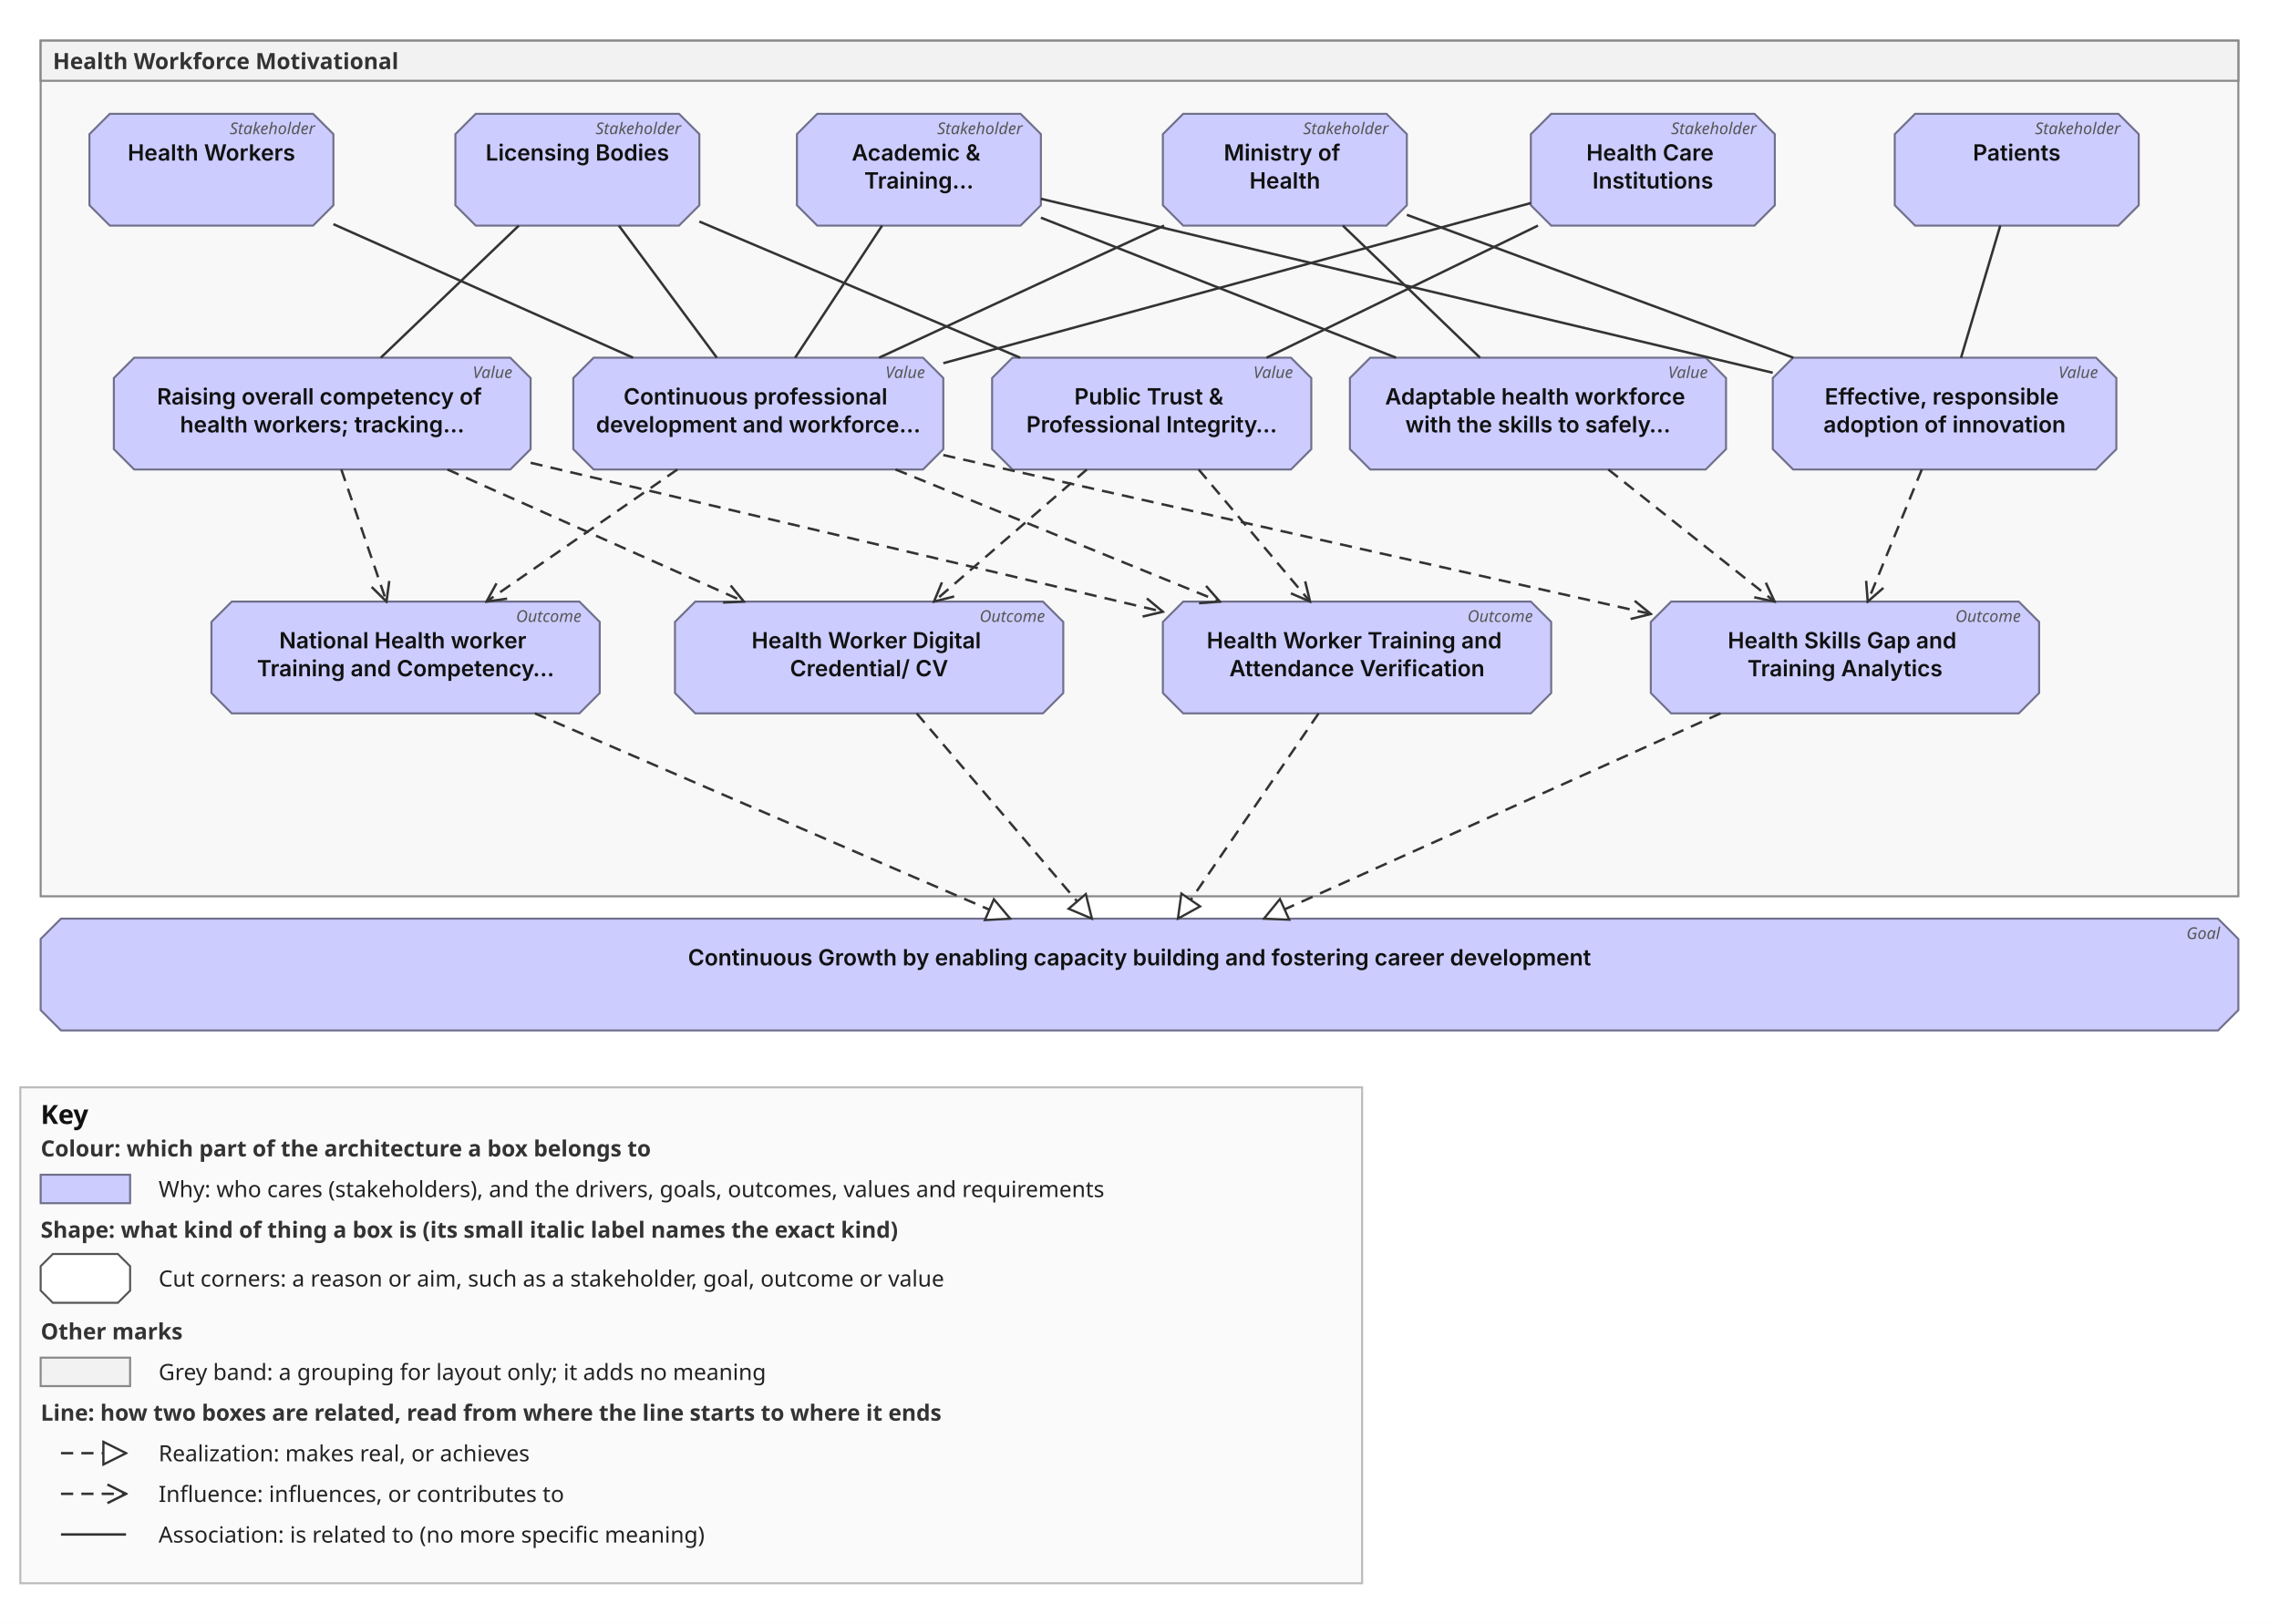
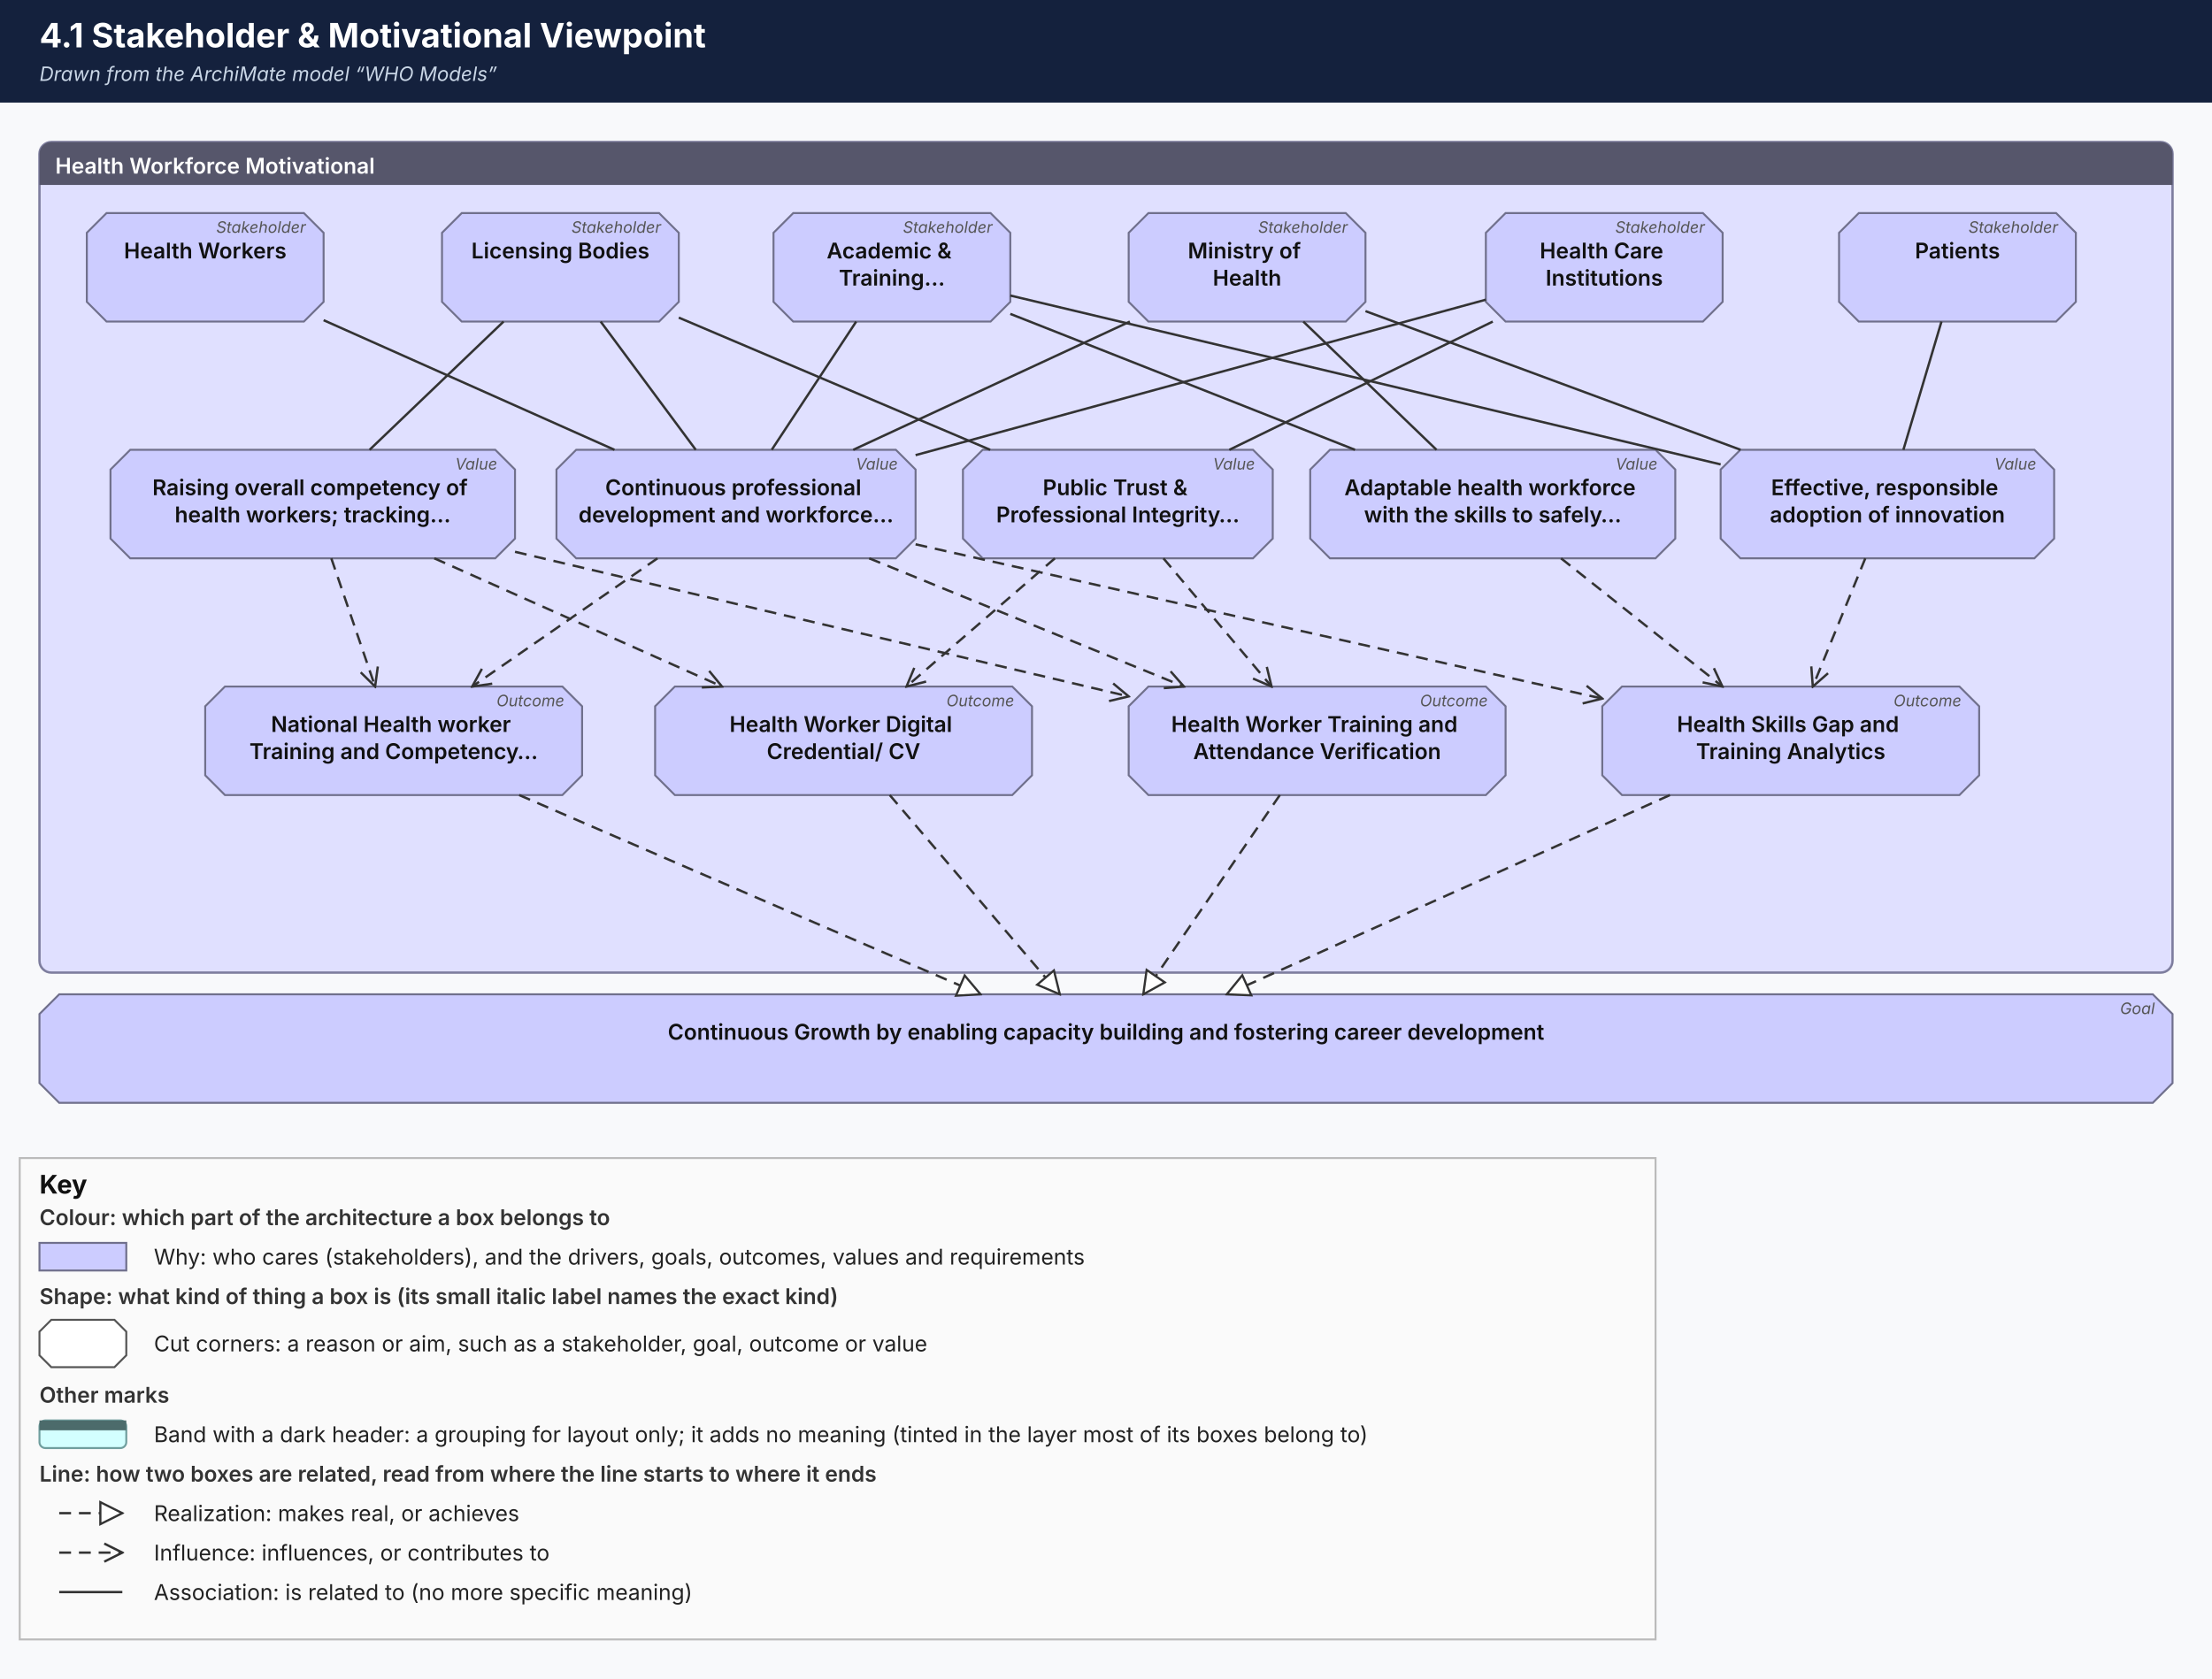
- <svg xmlns="http://www.w3.org/2000/svg" viewBox="115 76 1121 799" width="1121" height="799" role="img" aria-labelledby="av-title">
+ <svg xmlns="http://www.w3.org/2000/svg" viewBox="115 24 1121 851" width="1121" height="851" role="img" aria-labelledby="av-title">
  <style>
- .av-name{font:600 11px system-ui,-apple-system,"Segoe UI",sans-serif;fill:#111}
- .av-type{font:italic 8px system-ui,sans-serif;fill:#555}
- .av-group{font:600 11px system-ui,sans-serif;fill:#333}
- .av-note{font:10px system-ui,sans-serif;fill:#222}
- .av-key{font:11px system-ui,sans-serif;fill:#222}
- .av-keyh{font:600 11px system-ui,sans-serif;fill:#333}
- .av-keyt{font:700 13px system-ui,sans-serif;fill:#111}
- .av-rel{font:9px system-ui,sans-serif;fill:#333;paint-order:stroke;stroke:#fff;stroke-width:3px}
+ .av-name{font:600 11px Inter, "Segoe UI", system-ui, -apple-system, Helvetica, Arial, sans-serif;fill:#111}
+ .av-type{font:italic 8px Inter, "Segoe UI", system-ui, -apple-system, Helvetica, Arial, sans-serif;fill:#555}
+ .av-group{font:600 11px Inter, "Segoe UI", system-ui, -apple-system, Helvetica, Arial, sans-serif;fill:#333}
+ .av-note{font:10px Inter, "Segoe UI", system-ui, -apple-system, Helvetica, Arial, sans-serif;fill:#222}
+ .av-key{font:11px Inter, "Segoe UI", system-ui, -apple-system, Helvetica, Arial, sans-serif;fill:#222}
+ .av-keyh{font:600 11px Inter, "Segoe UI", system-ui, -apple-system, Helvetica, Arial, sans-serif;fill:#333}
+ .av-keyt{font:700 13px Inter, "Segoe UI", system-ui, -apple-system, Helvetica, Arial, sans-serif;fill:#111}
+ .av-rel{font:9px Inter, "Segoe UI", system-ui, -apple-system, Helvetica, Arial, sans-serif;fill:#333;paint-order:stroke;stroke:#fff;stroke-width:3px}
a:hover rect,a:hover polygon,a:focus rect,a:focus polygon{stroke:#06c;stroke-width:2.5}
</style>
  <defs>
    <marker id="arrow-open" viewBox="0 0 12 12" refX="11" refY="6" markerWidth="11" markerHeight="11" orient="auto-start-reverse" markerUnits="userSpaceOnUse">
      <path d="M1 1 L11 6 L1 11" fill="none" stroke="#333" stroke-width="1.3" />
    </marker>
    <marker id="arrow-filled" viewBox="0 0 12 12" refX="11" refY="6" markerWidth="11" markerHeight="11" orient="auto-start-reverse" markerUnits="userSpaceOnUse">
      <path d="M1 1 L11 6 L1 11 Z" fill="#333" />
    </marker>
    <marker id="arrow-small" viewBox="0 0 10 10" refX="9" refY="5" markerWidth="8" markerHeight="8" orient="auto-start-reverse" markerUnits="userSpaceOnUse">
      <path d="M1 1 L9 5 L1 9" fill="none" stroke="#333" stroke-width="1.2" />
    </marker>
    <marker id="triangle-hollow" viewBox="0 0 14 14" refX="13" refY="7" markerWidth="13" markerHeight="13" orient="auto-start-reverse" markerUnits="userSpaceOnUse">
      <path d="M1 1 L13 7 L1 13 Z" fill="#fff" stroke="#333" stroke-width="1.2" />
    </marker>
    <marker id="diamond-filled" viewBox="0 0 16 10" refX="1" refY="5" markerWidth="16" markerHeight="10" orient="auto-start-reverse" markerUnits="userSpaceOnUse">
      <path d="M1 5 L8 1 L15 5 L8 9 Z" fill="#333" />
    </marker>
    <marker id="diamond-hollow" viewBox="0 0 16 10" refX="1" refY="5" markerWidth="16" markerHeight="10" orient="auto-start-reverse" markerUnits="userSpaceOnUse">
      <path d="M1 5 L8 1 L15 5 L8 9 Z" fill="#fff" stroke="#333" stroke-width="1.2" />
    </marker>
    <marker id="dot" viewBox="0 0 8 8" refX="4" refY="4" markerWidth="7" markerHeight="7" orient="auto" markerUnits="userSpaceOnUse">
      <circle cx="4" cy="4" r="3.2" fill="#333" />
    </marker>
    <pattern id="missing" width="8" height="8" patternUnits="userSpaceOnUse" patternTransform="rotate(45)">
      <rect width="8" height="8" fill="#fff" />
      <line x1="0" y1="0" x2="0" y2="8" stroke="#d33" stroke-width="2" />
    </pattern>
  </defs>
-   <rect x="115" y="76" width="1121" height="799" fill="#fff" />
+   <rect x="115" y="24" width="1121" height="851" fill="#f8f9fb" />
+   <rect x="115" y="24" width="1121" height="52" fill="#14213d" />
+   <text x="135" y="48" style="font:700 17px Inter, &quot;Segoe UI&quot;, system-ui, -apple-system, Helvetica, Arial, sans-serif;fill:#fff">4.1 Stakeholder &amp; Motivational Viewpoint</text>
+   <text x="135" y="65" style="font:italic 10px Inter, &quot;Segoe UI&quot;, system-ui, -apple-system, Helvetica, Arial, sans-serif;fill:#c9d6e6">Drawn from the ArchiMate model “WHO Models”</text>
  <g class="av-g">
-     <rect x="135" y="96" width="1081" height="421" fill="#f2f2f2" fill-opacity=".55" stroke="#888" />
-     <rect x="135" y="96" width="1081" height="19.75" fill="#f2f2f2" stroke="#888" />
-     <text class="av-group" x="141" y="110">Health Workforce Motivational</text>
+     <rect x="135" y="96" width="1081" height="421" rx="6" fill="#e0e0ff" stroke="#7e7e9e" stroke-width="1.2" />
+     <path d="M135 102 a6 6 0 0 1 6 -6 h1069 a6 6 0 0 1 6 6 v15.75 h-1081 z" fill="#56566b" />
+     <text class="av-group" x="143" y="112" style="fill:#fff">Health Workforce Motivational</text>
  </g>
  <a href="../../../en/dpi-h-ra/archimate/0.2.0-draft.1/elements/health-workers-72c2/" target="_top">
    <polygon points="169,132 269,132 279,142 279,177 269,187 169,187 159,177 159,142" fill="#ccccff" stroke="#70708c" stroke-width="1" />
    <text class="av-type" x="270" y="142" text-anchor="end">Stakeholder</text>
    <text class="av-name" x="219" y="155" text-anchor="middle">
      <tspan x="219" dy="0">Health Workers</tspan>
    </text>
  </a>
  <a href="../../../en/dpi-h-ra/archimate/0.2.0-draft.1/elements/health-worker-digital-credential-cv/" target="_top">
    <polygon points="457,372 628,372 638,382 638,417 628,427 457,427 447,417 447,382" fill="#ccccff" stroke="#70708c" stroke-width="1" />
    <text class="av-type" x="629" y="382" text-anchor="end">Outcome</text>
    <text class="av-name" x="542.5" y="395" text-anchor="middle">
      <tspan x="542.5" dy="0">Health Worker Digital</tspan>
      <tspan x="542.5" dy="13.75">Credential/ CV</tspan>
    </text>
  </a>
  <a href="../../../en/dpi-h-ra/archimate/0.2.0-draft.1/elements/licensing-bodies-684f/" target="_top">
    <polygon points="349,132 449,132 459,142 459,177 449,187 349,187 339,177 339,142" fill="#ccccff" stroke="#70708c" stroke-width="1" />
    <text class="av-type" x="450" y="142" text-anchor="end">Stakeholder</text>
    <text class="av-name" x="399" y="155" text-anchor="middle">
      <tspan x="399" dy="0">Licensing Bodies</tspan>
    </text>
  </a>
  <a href="../../../en/dpi-h-ra/archimate/0.2.0-draft.1/elements/academic-training-institutions-3f4c/" target="_top">
    <polygon points="517,132 617,132 627,142 627,177 617,187 517,187 507,177 507,142" fill="#ccccff" stroke="#70708c" stroke-width="1" />
    <text class="av-type" x="618" y="142" text-anchor="end">Stakeholder</text>
    <text class="av-name" x="567" y="155" text-anchor="middle">
      <tspan x="567" dy="0">Academic &amp;</tspan>
      <tspan x="567" dy="13.75">Training…</tspan>
    </text>
  </a>
  <a href="../../../en/dpi-h-ra/archimate/0.2.0-draft.1/elements/ministry-of-health-8779/" target="_top">
    <polygon points="697,132 797,132 807,142 807,177 797,187 697,187 687,177 687,142" fill="#ccccff" stroke="#70708c" stroke-width="1" />
    <text class="av-type" x="798" y="142" text-anchor="end">Stakeholder</text>
    <text class="av-name" x="747" y="155" text-anchor="middle">
      <tspan x="747" dy="0">Ministry of</tspan>
      <tspan x="747" dy="13.75">Health</tspan>
    </text>
  </a>
  <a href="../../../en/dpi-h-ra/archimate/0.2.0-draft.1/elements/health-care-institutions/" target="_top">
    <polygon points="878,132 978,132 988,142 988,177 978,187 878,187 868,177 868,142" fill="#ccccff" stroke="#70708c" stroke-width="1" />
    <text class="av-type" x="979" y="142" text-anchor="end">Stakeholder</text>
    <text class="av-name" x="928" y="155" text-anchor="middle">
      <tspan x="928" dy="0">Health Care</tspan>
      <tspan x="928" dy="13.75">Institutions</tspan>
    </text>
  </a>
  <a href="../../../en/dpi-h-ra/archimate/0.2.0-draft.1/elements/patients/" target="_top">
    <polygon points="1057,132 1157,132 1167,142 1167,177 1157,187 1057,187 1047,177 1047,142" fill="#ccccff" stroke="#70708c" stroke-width="1" />
    <text class="av-type" x="1158" y="142" text-anchor="end">Stakeholder</text>
    <text class="av-name" x="1107" y="155" text-anchor="middle">
      <tspan x="1107" dy="0">Patients</tspan>
    </text>
  </a>
  <a href="../../../en/dpi-h-ra/archimate/0.2.0-draft.1/elements/public-trust-professional-integrity-verification/" target="_top">
    <polygon points="613,252 750,252 760,262 760,297 750,307 613,307 603,297 603,262" fill="#ccccff" stroke="#70708c" stroke-width="1" />
    <text class="av-type" x="751" y="262" text-anchor="end">Value</text>
    <text class="av-name" x="681.5" y="275" text-anchor="middle">
      <tspan x="681.5" dy="0">Public Trust &amp;</tspan>
      <tspan x="681.5" dy="13.75">Professional Integrity…</tspan>
    </text>
  </a>
  <a href="../../../en/dpi-h-ra/archimate/0.2.0-draft.1/elements/national-health-worker-training-and-competency-framework/" target="_top">
    <polygon points="229,372 400,372 410,382 410,417 400,427 229,427 219,417 219,382" fill="#ccccff" stroke="#70708c" stroke-width="1" />
    <text class="av-type" x="401" y="382" text-anchor="end">Outcome</text>
    <text class="av-name" x="314.5" y="395" text-anchor="middle">
      <tspan x="314.5" dy="0">National Health worker</tspan>
      <tspan x="314.5" dy="13.75">Training and Competency…</tspan>
    </text>
  </a>
  <a href="../../../en/dpi-h-ra/archimate/0.2.0-draft.1/elements/health-worker-training-and-attendance-verification/" target="_top">
    <polygon points="697,372 868,372 878,382 878,417 868,427 697,427 687,417 687,382" fill="#ccccff" stroke="#70708c" stroke-width="1" />
    <text class="av-type" x="869" y="382" text-anchor="end">Outcome</text>
    <text class="av-name" x="782.5" y="395" text-anchor="middle">
      <tspan x="782.5" dy="0">Health Worker Training and</tspan>
      <tspan x="782.5" dy="13.75">Attendance Verification</tspan>
    </text>
  </a>
  <a href="../../../en/dpi-h-ra/archimate/0.2.0-draft.1/elements/health-skills-gap-and-training-analytics/" target="_top">
    <polygon points="937,372 1108,372 1118,382 1118,417 1108,427 937,427 927,417 927,382" fill="#ccccff" stroke="#70708c" stroke-width="1" />
    <text class="av-type" x="1109" y="382" text-anchor="end">Outcome</text>
    <text class="av-name" x="1022.5" y="395" text-anchor="middle">
      <tspan x="1022.5" dy="0">Health Skills Gap and</tspan>
      <tspan x="1022.5" dy="13.75">Training Analytics</tspan>
    </text>
  </a>
  <a href="../../../en/dpi-h-ra/archimate/0.2.0-draft.1/elements/effective-responsible-adoption-of-innovation/" target="_top">
    <polygon points="997,252 1146,252 1156,262 1156,297 1146,307 997,307 987,297 987,262" fill="#ccccff" stroke="#70708c" stroke-width="1" />
    <text class="av-type" x="1147" y="262" text-anchor="end">Value</text>
    <text class="av-name" x="1071.5" y="275" text-anchor="middle">
      <tspan x="1071.5" dy="0">Effective, responsible</tspan>
      <tspan x="1071.5" dy="13.75">adoption of innovation</tspan>
    </text>
  </a>
  <a href="../../../en/dpi-h-ra/archimate/0.2.0-draft.1/elements/continuous-professional-development-and-workforce/" target="_top">
    <polygon points="407,252 569,252 579,262 579,297 569,307 407,307 397,297 397,262" fill="#ccccff" stroke="#70708c" stroke-width="1" />
    <text class="av-type" x="570" y="262" text-anchor="end">Value</text>
    <text class="av-name" x="488" y="275" text-anchor="middle">
      <tspan x="488" dy="0">Continuous professional</tspan>
      <tspan x="488" dy="13.75">development and workforce…</tspan>
    </text>
  </a>
  <a href="../../../en/dpi-h-ra/archimate/0.2.0-draft.1/elements/raising-overall-competency-of-health-workers-tracking/" target="_top">
    <polygon points="181,252 366,252 376,262 376,297 366,307 181,307 171,297 171,262" fill="#ccccff" stroke="#70708c" stroke-width="1" />
    <text class="av-type" x="367" y="262" text-anchor="end">Value</text>
    <text class="av-name" x="273.5" y="275" text-anchor="middle">
      <tspan x="273.5" dy="0">Raising overall competency of</tspan>
      <tspan x="273.5" dy="13.75">health workers; tracking…</tspan>
    </text>
  </a>
  <a href="../../../en/dpi-h-ra/archimate/0.2.0-draft.1/elements/adaptable-health-workforce-with-the-skills-to-safely-use-new/" target="_top">
    <polygon points="789,252 954,252 964,262 964,297 954,307 789,307 779,297 779,262" fill="#ccccff" stroke="#70708c" stroke-width="1" />
    <text class="av-type" x="955" y="262" text-anchor="end">Value</text>
    <text class="av-name" x="871.5" y="275" text-anchor="middle">
      <tspan x="871.5" dy="0">Adaptable health workforce</tspan>
      <tspan x="871.5" dy="13.75">with the skills to safely…</tspan>
    </text>
  </a>
  <a href="../../../en/dpi-h-ra/archimate/0.2.0-draft.1/elements/continuous-growth-by-enabling-capacity-building-and-dc0b/" target="_top">
    <polygon points="145,528 1206,528 1216,538 1216,573 1206,583 145,583 135,573 135,538" fill="#ccccff" stroke="#70708c" stroke-width="1" />
    <text class="av-type" x="1207" y="538" text-anchor="end">Goal</text>
    <text class="av-name" x="675.5" y="551" text-anchor="middle">
      <tspan x="675.5" dy="0">Continuous Growth by enabling capacity building and fostering career development</tspan>
    </text>
  </a>
  <a href="../../../en/dpi-h-ra/archimate/0.2.0-draft.1/relationships/id-70fb724d8acf44d5bdf9950f6e0b947f/" target="_top">
    <path d="M279 186.3 L426.4 252" fill="none" stroke="#333" stroke-width="1.2" />
    <path d="M279 186.3 L426.4 252" fill="none" stroke="transparent" stroke-width="8" />
  </a>
  <a href="../../../en/dpi-h-ra/archimate/0.2.0-draft.1/relationships/id-cfe34172d39f4a67a1856f4028d0c160/" target="_top">
    <path d="M565.9 427 L652.1 528" fill="none" stroke="#333" stroke-width="1.2" stroke-dasharray="6 4" marker-end="url(#triangle-hollow)" />
    <path d="M565.9 427 L652.1 528" fill="none" stroke="transparent" stroke-width="8" />
  </a>
  <a href="../../../en/dpi-h-ra/archimate/0.2.0-draft.1/relationships/id-5a7e325cf91b41fd908ba5ed30a5d03d/" target="_top">
    <path d="M419.4 187 L467.6 252" fill="none" stroke="#333" stroke-width="1.2" />
    <path d="M419.4 187 L467.6 252" fill="none" stroke="transparent" stroke-width="8" />
  </a>
  <a href="../../../en/dpi-h-ra/archimate/0.2.0-draft.1/relationships/id-a6422b0438d241f8a8a2c4fe8bf06204/" target="_top">
    <path d="M459 185 L616.8 252" fill="none" stroke="#333" stroke-width="1.2" />
    <path d="M459 185 L616.8 252" fill="none" stroke="transparent" stroke-width="8" />
  </a>
  <a href="../../../en/dpi-h-ra/archimate/0.2.0-draft.1/relationships/id-64c2dab8f772480e977585465cd44db3/" target="_top">
    <path d="M370.2 187 L302.3 252" fill="none" stroke="#333" stroke-width="1.2" />
    <path d="M370.2 187 L302.3 252" fill="none" stroke="transparent" stroke-width="8" />
  </a>
  <a href="../../../en/dpi-h-ra/archimate/0.2.0-draft.1/relationships/id-8637b4d20c37404ba035f6b5532c50e9/" target="_top">
    <path d="M548.9 187 L506.1 252" fill="none" stroke="#333" stroke-width="1.2" />
    <path d="M548.9 187 L506.1 252" fill="none" stroke="transparent" stroke-width="8" />
  </a>
  <a href="../../../en/dpi-h-ra/archimate/0.2.0-draft.1/relationships/id-fd0db2c1dfb54744b7c731a0bb126d8e/" target="_top">
    <path d="M627 173.8 L987 259.4" fill="none" stroke="#333" stroke-width="1.2" />
    <path d="M627 173.8 L987 259.4" fill="none" stroke="transparent" stroke-width="8" />
  </a>
  <a href="../../../en/dpi-h-ra/archimate/0.2.0-draft.1/relationships/id-139216df3d764f75a52b6c0d200ab88e/" target="_top">
    <path d="M627 183.1 L801.7 252" fill="none" stroke="#333" stroke-width="1.2" />
    <path d="M627 183.1 L801.7 252" fill="none" stroke="transparent" stroke-width="8" />
  </a>
  <a href="../../../en/dpi-h-ra/archimate/0.2.0-draft.1/relationships/id-542db420e4a04d0884db892ed29d9916/" target="_top">
    <path d="M807 181.7 L997.1 252" fill="none" stroke="#333" stroke-width="1.2" />
    <path d="M807 181.7 L997.1 252" fill="none" stroke="transparent" stroke-width="8" />
  </a>
  <a href="../../../en/dpi-h-ra/archimate/0.2.0-draft.1/relationships/id-aed84e503a2840f3b2f18925e2dff369/" target="_top">
    <path d="M687.6 187 L547.4 252" fill="none" stroke="#333" stroke-width="1.2" />
    <path d="M687.6 187 L547.4 252" fill="none" stroke="transparent" stroke-width="8" />
  </a>
  <a href="../../../en/dpi-h-ra/archimate/0.2.0-draft.1/relationships/id-e8ba9093ca024b2caf1af55d279508ac/" target="_top">
    <path d="M775.5 187 L843 252" fill="none" stroke="#333" stroke-width="1.2" />
    <path d="M775.5 187 L843 252" fill="none" stroke="transparent" stroke-width="8" />
  </a>
  <a href="../../../en/dpi-h-ra/archimate/0.2.0-draft.1/relationships/id-63ad048803f84e58970cc1f292a9bbfd/" target="_top">
    <path d="M871.5 187 L738 252" fill="none" stroke="#333" stroke-width="1.2" />
    <path d="M871.5 187 L738 252" fill="none" stroke="transparent" stroke-width="8" />
  </a>
  <a href="../../../en/dpi-h-ra/archimate/0.2.0-draft.1/relationships/id-7ff4995070444c24a2d8d2357f878bae/" target="_top">
    <path d="M868 175.9 L579 254.7" fill="none" stroke="#333" stroke-width="1.2" />
    <path d="M868 175.9 L579 254.7" fill="none" stroke="transparent" stroke-width="8" />
  </a>
  <a href="../../../en/dpi-h-ra/archimate/0.2.0-draft.1/relationships/id-ad2ffadbf7eb482aba45658533824bc5/" target="_top">
    <path d="M1098.9 187 L1079.6 252" fill="none" stroke="#333" stroke-width="1.2" />
    <path d="M1098.9 187 L1079.6 252" fill="none" stroke="transparent" stroke-width="8" />
  </a>
  <a href="../../../en/dpi-h-ra/archimate/0.2.0-draft.1/relationships/id-ef8ba4c8365d48259ba99720bba1191a/" target="_top">
    <path d="M649.6 307 L574.4 372" fill="none" stroke="#333" stroke-width="1.2" stroke-dasharray="6 4" marker-end="url(#arrow-open)" />
    <path d="M649.6 307 L574.4 372" fill="none" stroke="transparent" stroke-width="8" />
  </a>
  <a href="../../../en/dpi-h-ra/archimate/0.2.0-draft.1/relationships/id-8a2c8882797b44739eefdfbcae9ca10b/" target="_top">
    <path d="M704.6 307 L759.4 372" fill="none" stroke="#333" stroke-width="1.2" stroke-dasharray="6 4" marker-end="url(#arrow-open)" />
    <path d="M704.6 307 L759.4 372" fill="none" stroke="transparent" stroke-width="8" />
  </a>
  <a href="../../../en/dpi-h-ra/archimate/0.2.0-draft.1/relationships/id-4e13487ad8084f34acdb0b17bec22ccf/" target="_top">
    <path d="M378.1 427 L611.9 528" fill="none" stroke="#333" stroke-width="1.2" stroke-dasharray="6 4" marker-end="url(#triangle-hollow)" />
    <path d="M378.1 427 L611.9 528" fill="none" stroke="transparent" stroke-width="8" />
  </a>
  <a href="../../../en/dpi-h-ra/archimate/0.2.0-draft.1/relationships/id-d3d7c068a5be4451b17a7cb1b2fd1609/" target="_top">
    <path d="M763.6 427 L694.4 528" fill="none" stroke="#333" stroke-width="1.2" stroke-dasharray="6 4" marker-end="url(#triangle-hollow)" />
    <path d="M763.6 427 L694.4 528" fill="none" stroke="transparent" stroke-width="8" />
  </a>
  <a href="../../../en/dpi-h-ra/archimate/0.2.0-draft.1/relationships/id-53576374f6d0487890622102bf924d09/" target="_top">
    <path d="M961.3 427 L736.7 528" fill="none" stroke="#333" stroke-width="1.2" stroke-dasharray="6 4" marker-end="url(#triangle-hollow)" />
    <path d="M961.3 427 L736.7 528" fill="none" stroke="transparent" stroke-width="8" />
  </a>
  <a href="../../../en/dpi-h-ra/archimate/0.2.0-draft.1/relationships/id-f20f693826e04dafa0bc736d8646fa5f/" target="_top">
    <path d="M1060.3 307 L1033.7 372" fill="none" stroke="#333" stroke-width="1.2" stroke-dasharray="6 4" marker-end="url(#arrow-open)" />
    <path d="M1060.3 307 L1033.7 372" fill="none" stroke="transparent" stroke-width="8" />
  </a>
  <a href="../../../en/dpi-h-ra/archimate/0.2.0-draft.1/relationships/id-33bd9e20eade4eb0bd19931284a3a6cd/" target="_top">
    <path d="M448.2 307 L354.3 372" fill="none" stroke="#333" stroke-width="1.2" stroke-dasharray="6 4" marker-end="url(#arrow-open)" />
    <path d="M448.2 307 L354.3 372" fill="none" stroke="transparent" stroke-width="8" />
  </a>
  <a href="../../../en/dpi-h-ra/archimate/0.2.0-draft.1/relationships/id-f7ece556937b4e57bf45f6e44ab37eb7/" target="_top">
    <path d="M555.5 307 L715 372" fill="none" stroke="#333" stroke-width="1.2" stroke-dasharray="6 4" marker-end="url(#arrow-open)" />
    <path d="M555.5 307 L715 372" fill="none" stroke="transparent" stroke-width="8" />
  </a>
  <a href="../../../en/dpi-h-ra/archimate/0.2.0-draft.1/relationships/id-05188720755043a6b7fd0d9d25b2b3a8/" target="_top">
    <path d="M579 299.9 L927 378.1" fill="none" stroke="#333" stroke-width="1.2" stroke-dasharray="6 4" marker-end="url(#arrow-open)" />
    <path d="M579 299.9 L927 378.1" fill="none" stroke="transparent" stroke-width="8" />
  </a>
  <a href="../../../en/dpi-h-ra/archimate/0.2.0-draft.1/relationships/id-b96a0c51dd3f46bf9d356b324e188fe2/" target="_top">
    <path d="M282.9 307 L305.1 372" fill="none" stroke="#333" stroke-width="1.2" stroke-dasharray="6 4" marker-end="url(#arrow-open)" />
    <path d="M282.9 307 L305.1 372" fill="none" stroke="transparent" stroke-width="8" />
  </a>
  <a href="../../../en/dpi-h-ra/archimate/0.2.0-draft.1/relationships/id-ac500f8355c9412b8414ef42ac178969/" target="_top">
    <path d="M335.1 307 L480.9 372" fill="none" stroke="#333" stroke-width="1.2" stroke-dasharray="6 4" marker-end="url(#arrow-open)" />
    <path d="M335.1 307 L480.9 372" fill="none" stroke="transparent" stroke-width="8" />
  </a>
  <a href="../../../en/dpi-h-ra/archimate/0.2.0-draft.1/relationships/id-b5f77f65d4c044d8a18f559911200114/" target="_top">
    <path d="M376 303.7 L687 377" fill="none" stroke="#333" stroke-width="1.2" stroke-dasharray="6 4" marker-end="url(#arrow-open)" />
    <path d="M376 303.7 L687 377" fill="none" stroke="transparent" stroke-width="8" />
  </a>
  <a href="../../../en/dpi-h-ra/archimate/0.2.0-draft.1/relationships/id-41671f4858de4caebcd0a3e52406c2d8/" target="_top">
    <path d="M906.1 307 L987.9 372" fill="none" stroke="#333" stroke-width="1.2" stroke-dasharray="6 4" marker-end="url(#arrow-open)" />
    <path d="M906.1 307 L987.9 372" fill="none" stroke="transparent" stroke-width="8" />
  </a>
  <g class="av-legend">
-     <rect x="125" y="611" width="660" height="244" fill="#fafafa" stroke="#bbb" />
+     <rect x="125" y="611" width="829" height="244" fill="#fafafa" stroke="#bbb" />
    <text class="av-keyt" x="135" y="629">Key</text>
    <text class="av-keyh" x="135" y="645">Colour: which part of the architecture a box belongs to</text>
    <rect x="135" y="654" width="44" height="14" fill="#ccccff" stroke="#70708c" />
    <text class="av-key" x="193" y="665">Why: who cares (stakeholders), and the drivers, goals, outcomes, values and requirements</text>
    <text class="av-keyh" x="135" y="685">Shape: what kind of thing a box is (its small italic label names the exact kind)</text>
    <polygon points="141,693 173,693 179,699 179,711 173,717 141,717 135,711 135,699" fill="#fff" stroke="#555" />
    <text class="av-key" x="193" y="709">Cut corners: a reason or aim, such as a stakeholder, goal, outcome or value</text>
    <text class="av-keyh" x="135" y="735">Other marks</text>
-     <rect x="135" y="744" width="44" height="14" fill="#f2f2f2" stroke="#888" />
-     <text class="av-key" x="193" y="755">Grey band: a grouping for layout only; it adds no meaning</text>
+     <rect x="135" y="744" width="44" height="14" rx="3" fill="#d3ffff" stroke="#709e9e" />
+     <rect x="135" y="744" width="44" height="5" fill="#4c6b6b" />
+     <text class="av-key" x="193" y="755">Band with a dark header: a grouping for layout only; it adds no meaning (tinted in the layer most of its boxes belong to)</text>
    <text class="av-keyh" x="135" y="775">Line: how two boxes are related, read from where the line starts to where it ends</text>
    <path d="M145 791 L177 791" fill="none" stroke="#333" stroke-width="1.2" stroke-dasharray="6 4" marker-end="url(#triangle-hollow)" />
    <text class="av-key" x="193" y="795">Realization: makes real, or achieves</text>
    <path d="M145 811 L177 811" fill="none" stroke="#333" stroke-width="1.2" stroke-dasharray="6 4" marker-end="url(#arrow-open)" />
    <text class="av-key" x="193" y="815">Influence: influences, or contributes to</text>
    <path d="M145 831 L177 831" fill="none" stroke="#333" stroke-width="1.2" />
    <text class="av-key" x="193" y="835">Association: is related to (no more specific meaning)</text>
  </g>
</svg>
